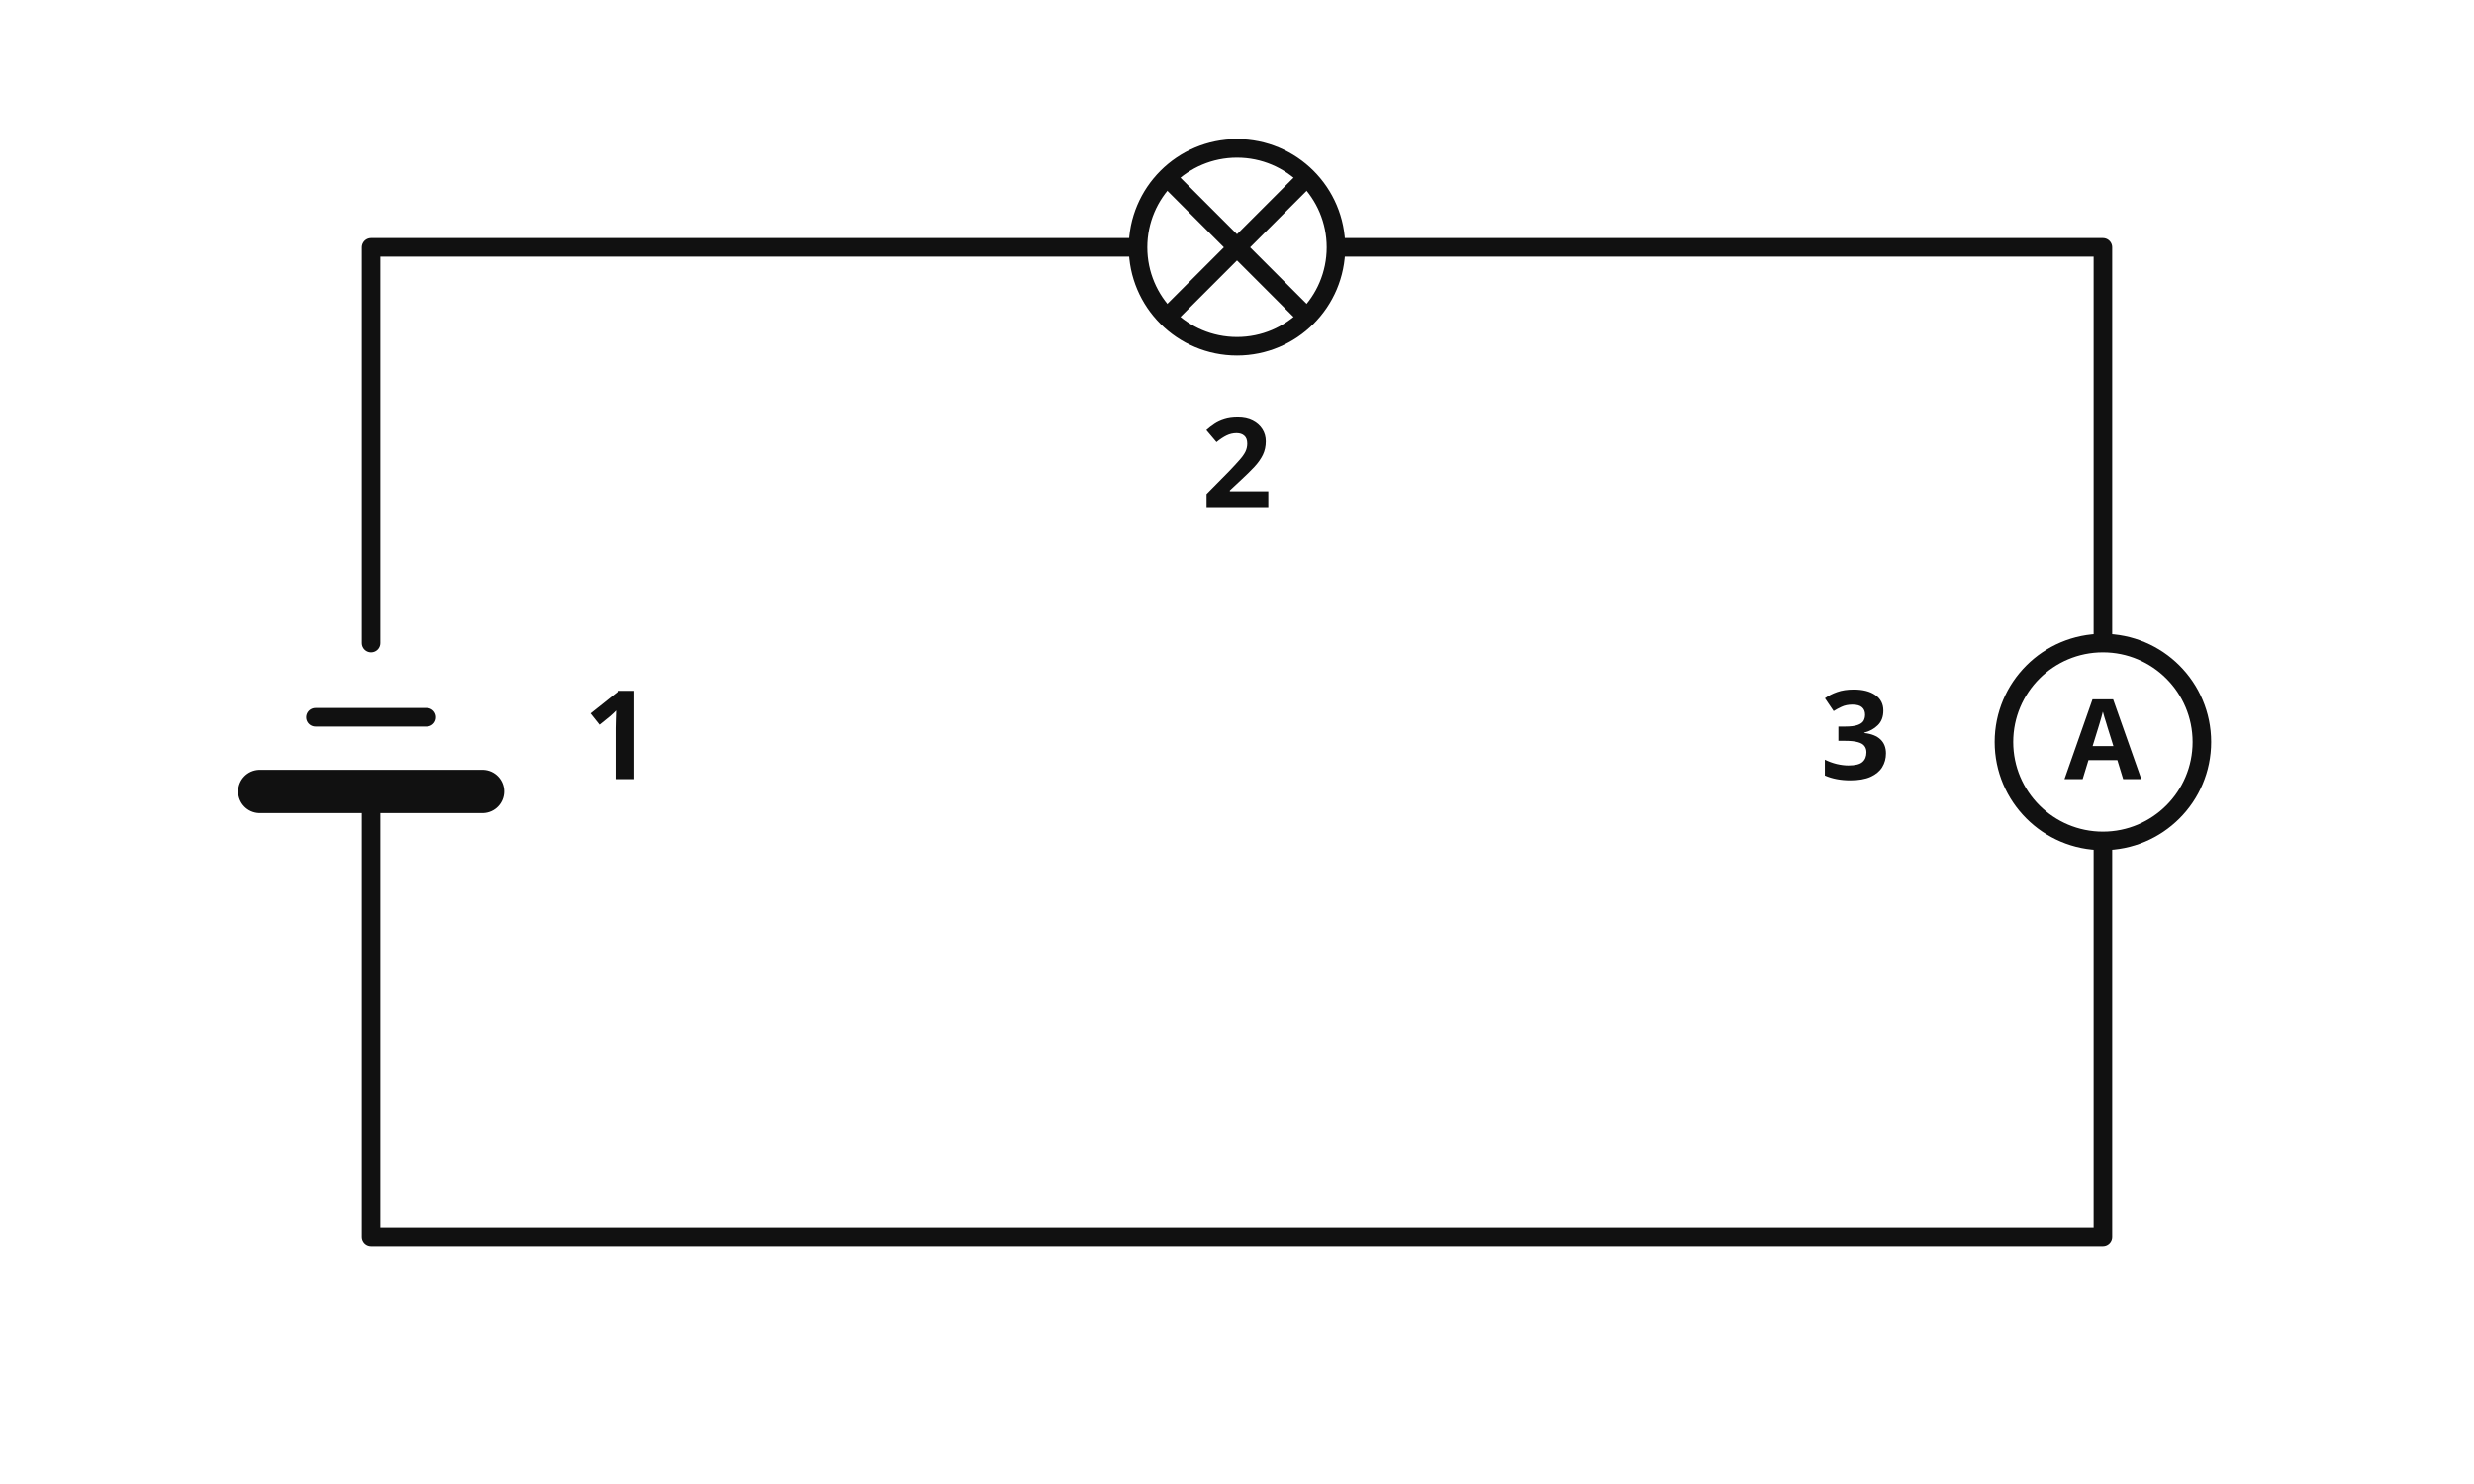
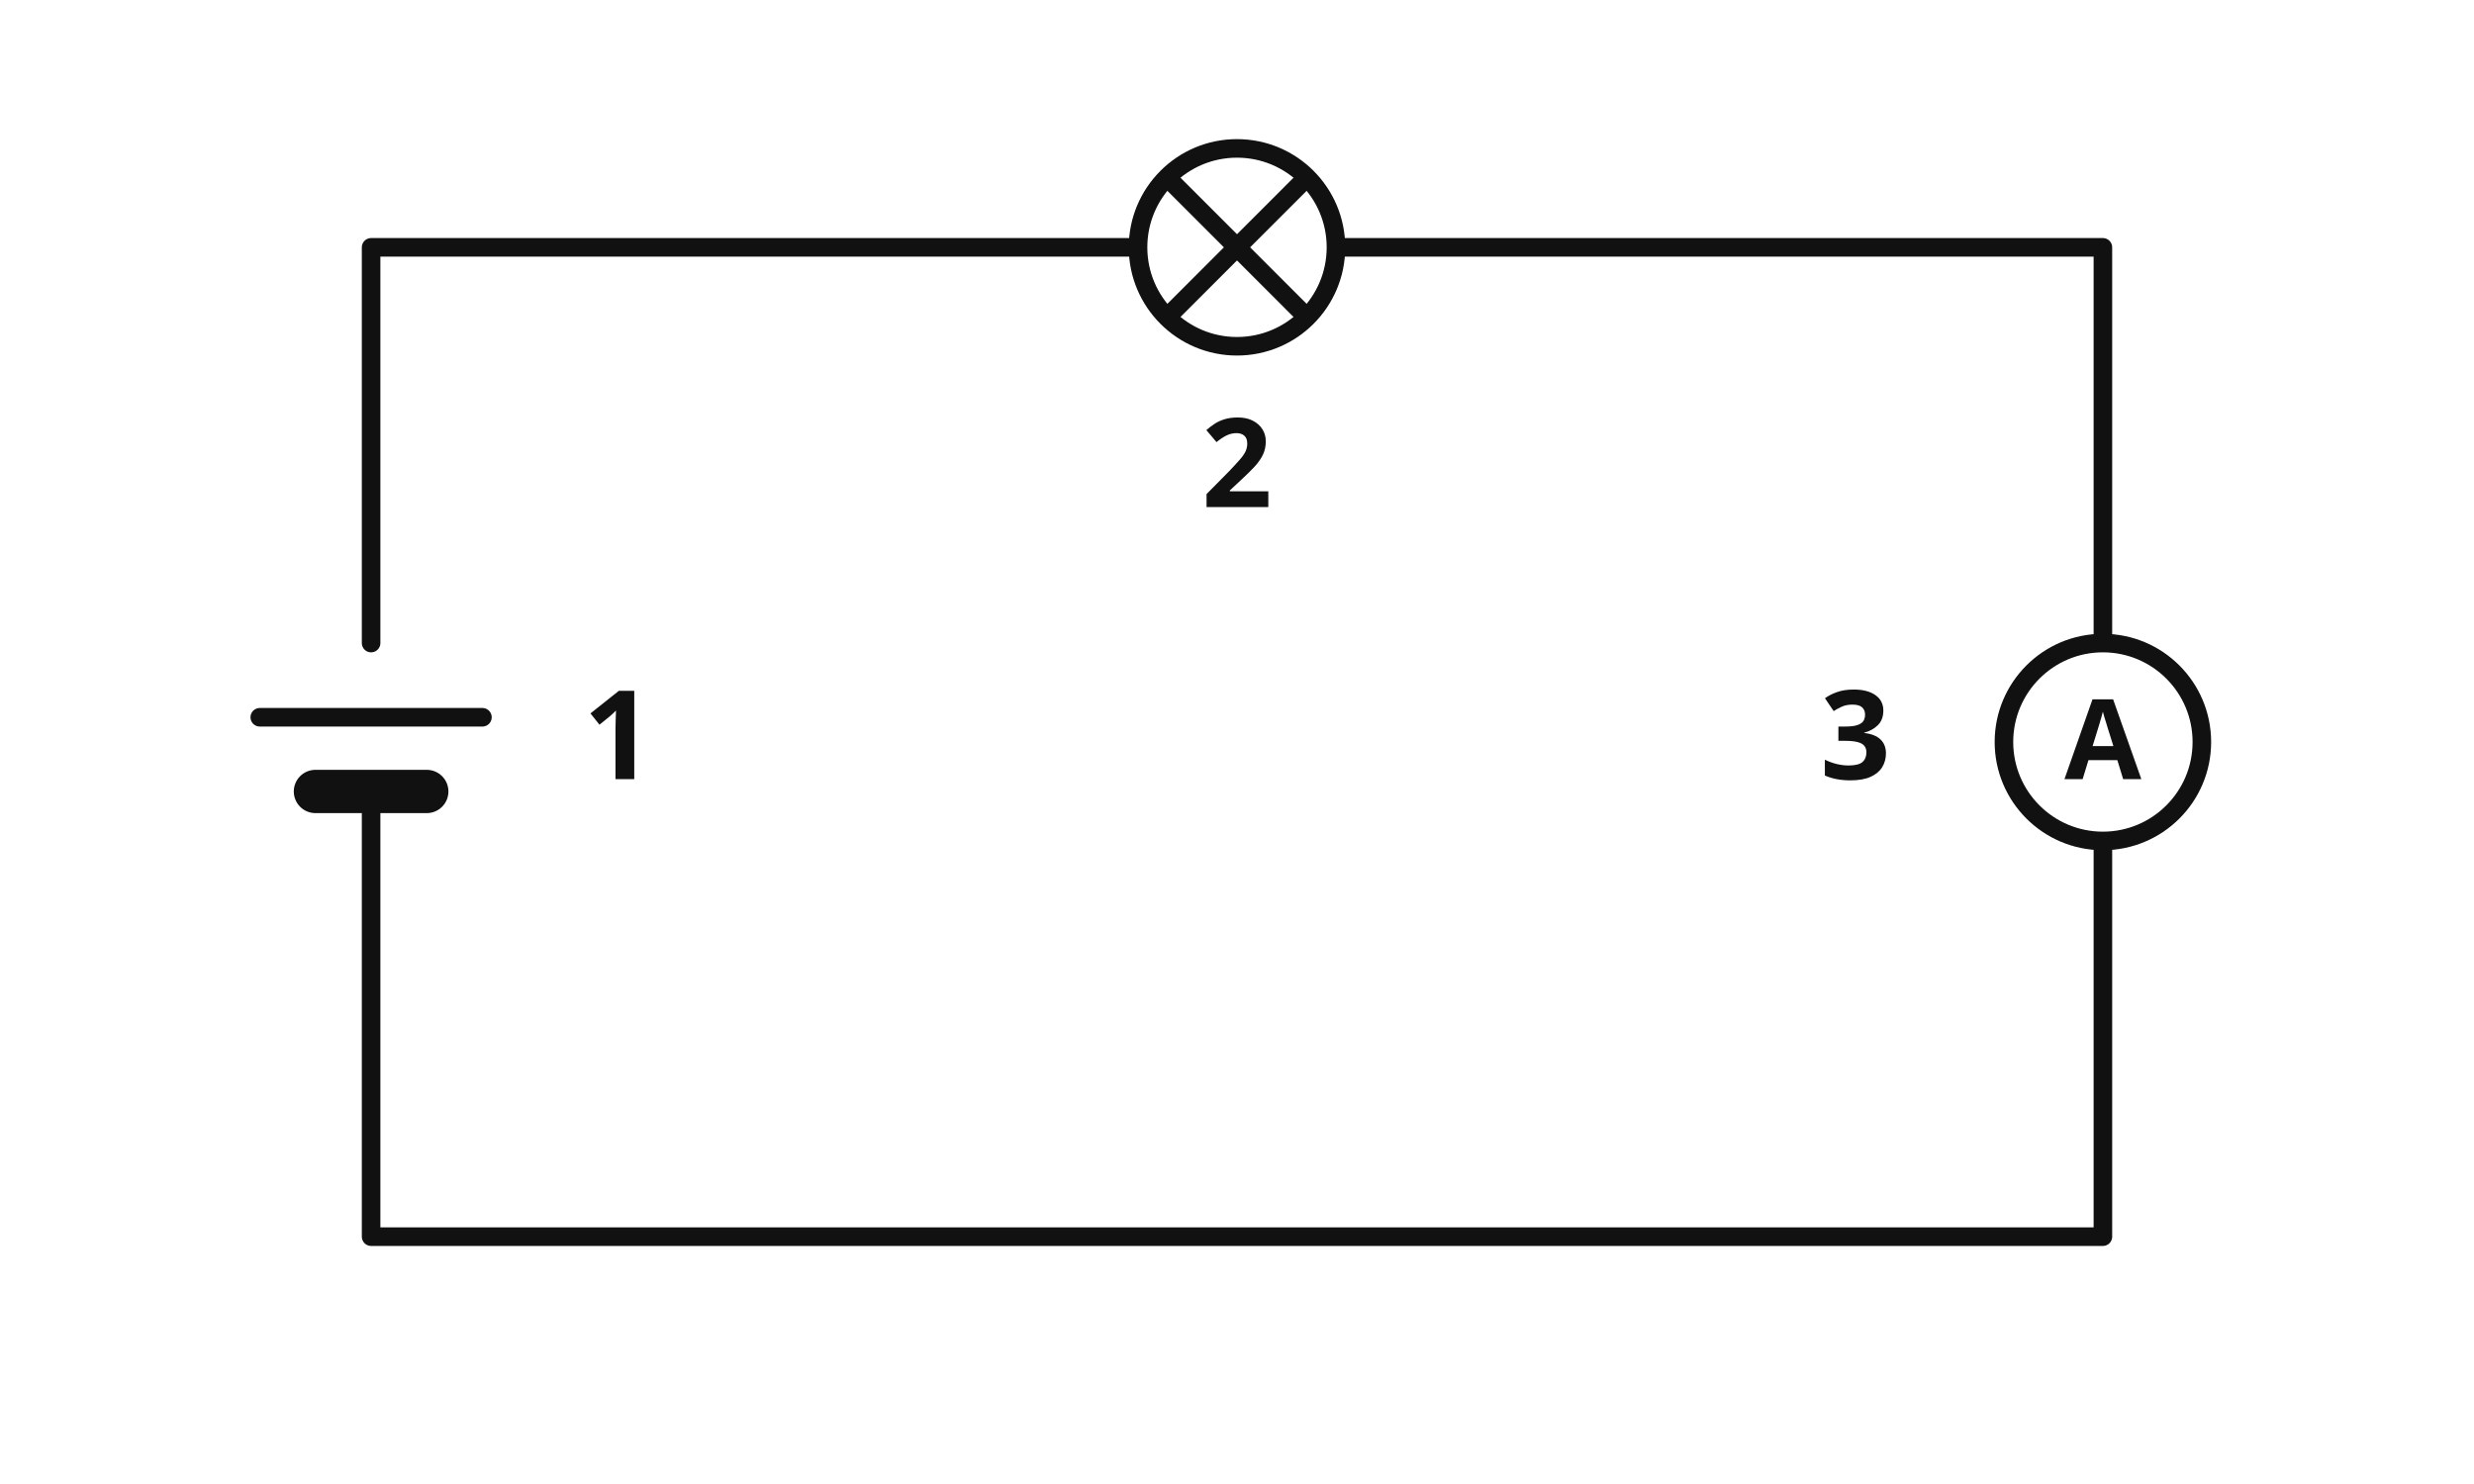
<svg xmlns="http://www.w3.org/2000/svg" viewBox="0 0 400 240">
  <rect width="400" height="240" fill="#fff" />
  <g fill="none" stroke="#111" stroke-width="3" stroke-linecap="round" stroke-linejoin="round" font-family="sans-serif">
    <path d="M60 40H184M216 40H340V104M340 136V200H60V128M60 104V40" />
    <circle cx="200" cy="40" r="16" fill="#fff" />
    <path d="M189 29L211 51M211 29L189 51" />
-     <path d="M51 116H69" />
-     <path d="M42 128H78" stroke-width="7" />
+     <path d="M42 116H78" />
+     <path d="M51 128H69" stroke-width="7" />
    <circle cx="340" cy="120" r="16" fill="#fff" />
    <text x="340" y="126" text-anchor="middle" font-size="18" font-weight="bold" fill="#111" stroke="none">A</text>
  </g>
  <g fill="#111" font-family="sans-serif" font-size="20" font-weight="bold">
    <text x="100" y="126" text-anchor="middle">1</text>
    <text x="200" y="82" text-anchor="middle">2</text>
    <text x="300" y="126" text-anchor="middle">3</text>
  </g>
</svg>
